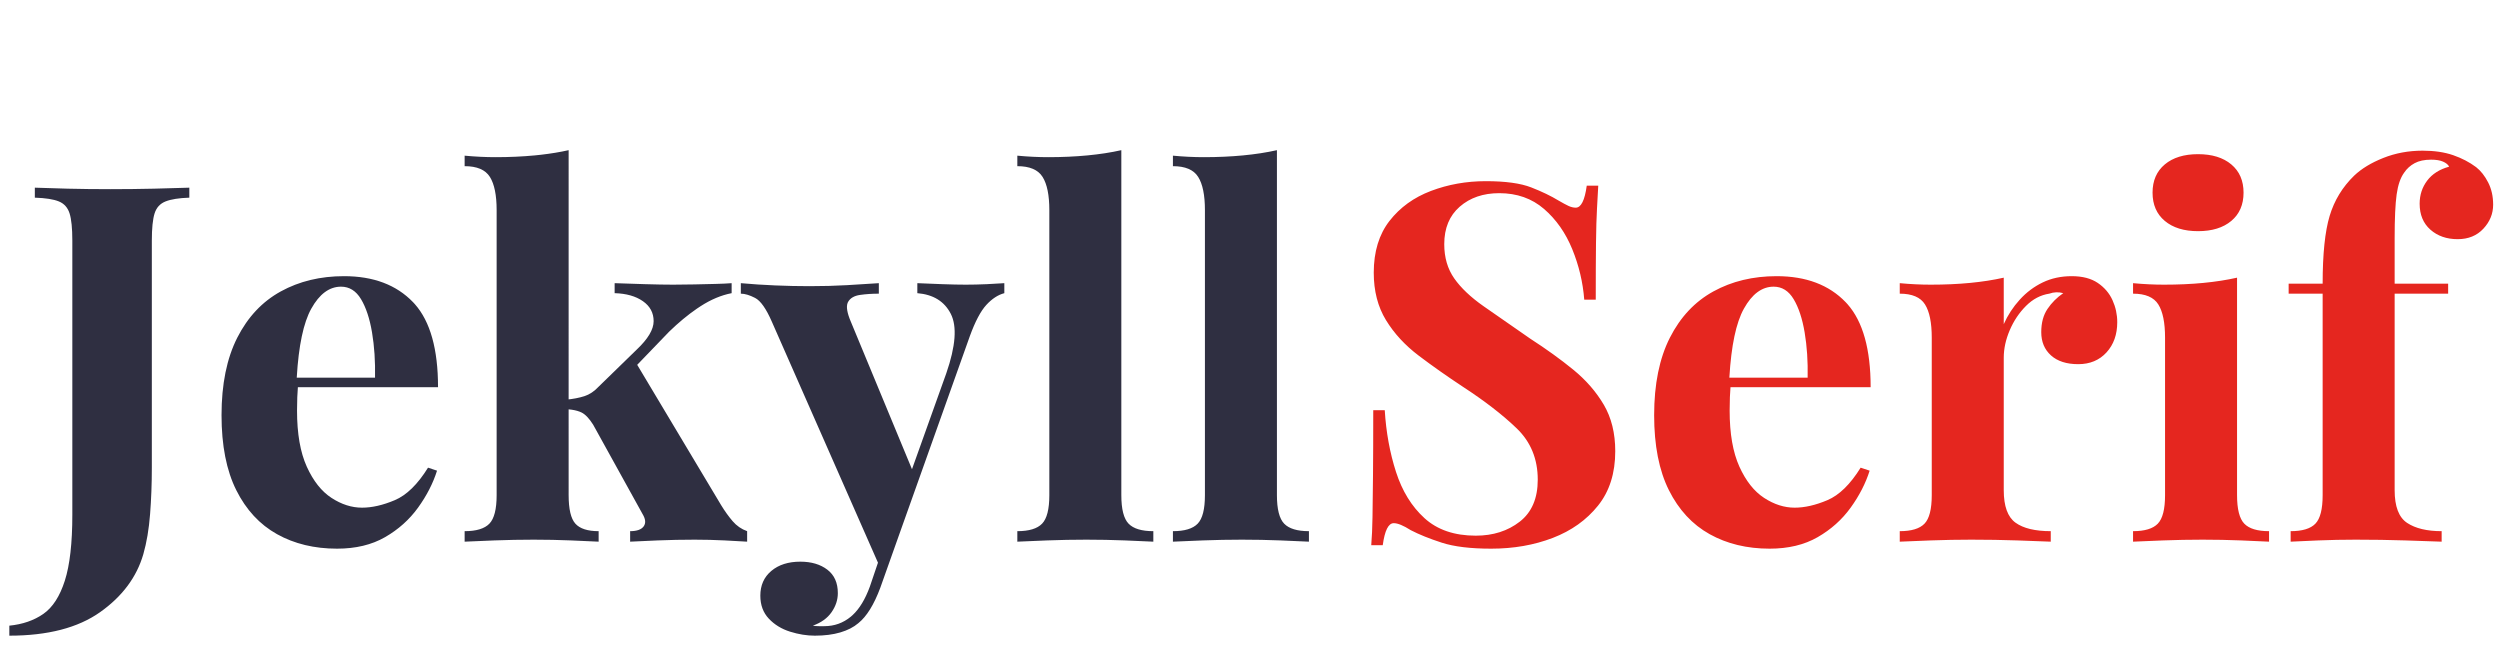
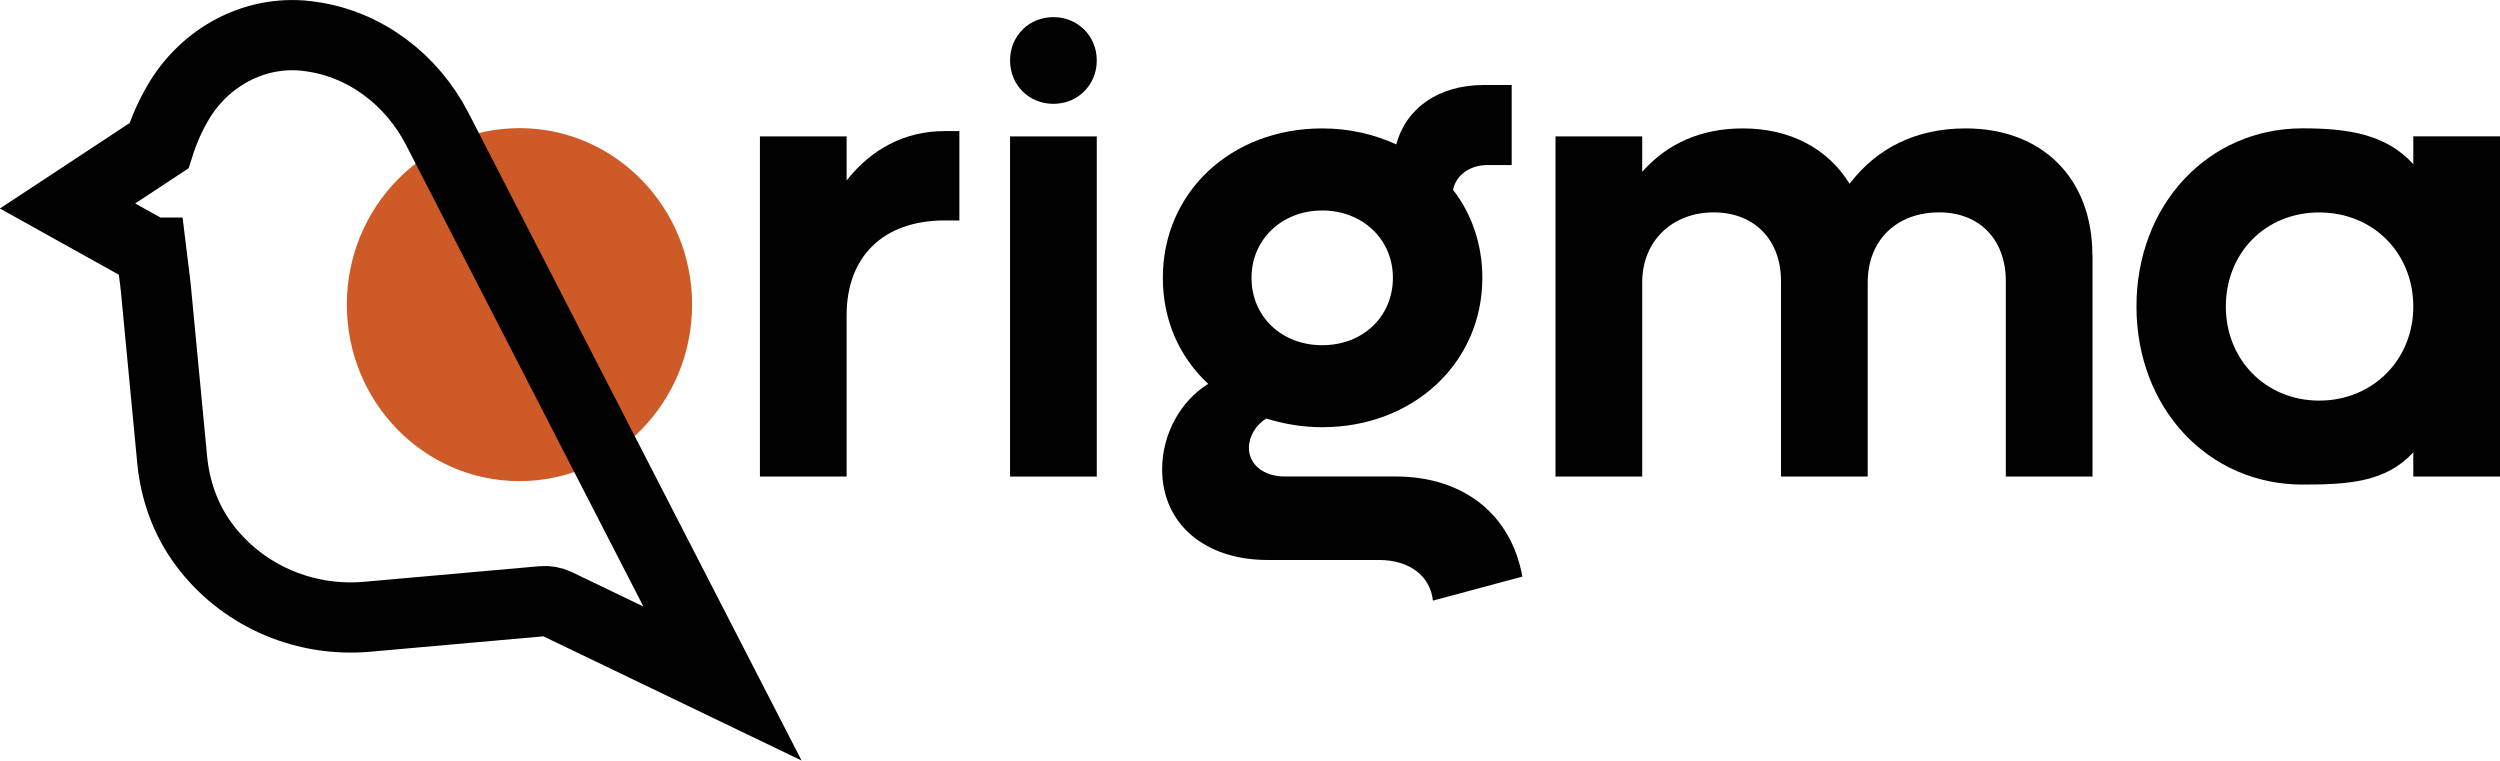
- <svg xmlns="http://www.w3.org/2000/svg" width="240px" height="64px" viewBox="0 0 240 64" version="1.1">
-   <g id="Page-1" stroke="none" stroke-width="1" fill="none" fill-rule="evenodd">
-     <g id="logo" transform="translate(2, 0)" fill-rule="nonzero">
-       <path id="Jekyll" fill="#2f2f41" d="M-1.104,61.024 C2.576,61.024 5.48,60.272 7.608,58.768 C9.736,57.264 11.12,55.408 11.76,53.2 C12.08,52.08 12.296,50.8 12.408,49.36 C12.52,47.92 12.576,46.44 12.576,44.92 L12.576,44.92 L12.576,23.104 C12.576,21.92 12.664,21.048 12.84,20.488 C13.016,19.928 13.368,19.544 13.896,19.336 C14.424,19.128 15.184,19.008 16.176,18.976 L16.176,18.976 L16.176,18.016 C15.28,18.048 14.152,18.08 12.792,18.112 C11.432,18.144 10.032,18.16 8.592,18.16 C7.152,18.16 5.784,18.144 4.488,18.112 C3.192,18.08 2.144,18.048 1.344,18.016 L1.344,18.016 L1.344,18.976 C2.368,19.008 3.136,19.128 3.648,19.336 C4.16,19.544 4.504,19.928 4.68,20.488 C4.856,21.048 4.944,21.92 4.944,23.104 L4.944,23.104 L4.944,49.408 C4.944,52.128 4.704,54.24 4.224,55.744 C3.744,57.248 3.056,58.312 2.16,58.936 C1.264,59.56 0.176,59.936 -1.104,60.064 L-1.104,60.064 L-1.104,61.024 Z M30.355,52.672 C32.147,52.672 33.683,52.304 34.963,51.568 C36.243,50.832 37.299,49.888 38.131,48.736 C38.963,47.584 39.571,46.4 39.955,45.184 L39.955,45.184 L39.091,44.896 C38.099,46.496 37.035,47.536 35.899,48.016 C34.763,48.496 33.715,48.736 32.755,48.736 C31.763,48.736 30.787,48.424 29.827,47.8 C28.867,47.176 28.075,46.176 27.451,44.8 C26.827,43.424 26.515,41.632 26.515,39.424 C26.515,38.976 26.523,38.544 26.539,38.128 C26.555,37.712 26.579,37.312 26.611,36.928 L26.593,37.168 L40.051,37.168 C40.051,33.532 39.309,30.875 37.826,29.197 L37.651,29.008 C36.051,27.344 33.843,26.512 31.027,26.512 C28.755,26.512 26.731,27 24.955,27.976 C23.179,28.952 21.787,30.432 20.779,32.416 C19.771,34.4 19.267,36.88 19.267,39.856 C19.267,42.768 19.739,45.168 20.683,47.056 C21.627,48.944 22.931,50.352 24.595,51.28 C26.259,52.208 28.179,52.672 30.355,52.672 Z M26.49,36.22 C26.669,33.175 27.133,30.979 27.883,29.632 C28.667,28.224 29.619,27.52 30.739,27.52 C31.539,27.52 32.179,27.92 32.659,28.72 C33.139,29.52 33.491,30.584 33.715,31.912 C33.939,33.24 34.035,34.688 34.003,36.256 L34.003,36.256 L26.487,36.256 L26.49,36.22 Z M69.725,52 L69.725,50.992 C69.181,50.8 68.717,50.48 68.333,50.032 C67.949,49.584 67.581,49.072 67.229,48.496 L67.229,48.496 L59.172,35.023 L62.237,31.84 C63.133,30.972 64.016,30.239 64.888,29.64 L65.261,29.392 C66.253,28.752 67.245,28.336 68.237,28.144 L68.237,28.144 L68.237,27.184 C67.853,27.216 67.341,27.24 66.701,27.256 C66.061,27.272 65.381,27.288 64.661,27.304 C63.941,27.32 63.261,27.328 62.621,27.328 C61.885,27.328 60.989,27.312 59.933,27.28 C58.877,27.248 57.901,27.216 57.005,27.184 L57.005,27.184 L57.005,28.144 C58.125,28.176 59.029,28.432 59.717,28.912 C60.405,29.392 60.749,30.032 60.749,30.832 C60.749,31.632 60.205,32.544 59.117,33.568 L59.117,33.568 L55.469,37.12 C55.053,37.568 54.597,37.872 54.101,38.032 C53.605,38.192 53.021,38.304 52.349,38.368 L52.588,38.342 L52.589,14.416 C51.762,14.603 50.869,14.75 49.909,14.859 L49.325,14.92 C48.141,15.032 46.893,15.088 45.581,15.088 C44.621,15.088 43.629,15.04 42.605,14.944 L42.605,14.944 L42.605,15.952 C43.789,15.952 44.597,16.296 45.029,16.984 C45.461,17.672 45.677,18.736 45.677,20.176 L45.677,20.176 L45.677,47.536 C45.677,48.88 45.445,49.792 44.981,50.272 C44.517,50.752 43.725,50.992 42.605,50.992 L42.605,50.992 L42.605,52 C43.245,51.968 44.197,51.928 45.461,51.88 C46.725,51.832 47.981,51.808 49.229,51.808 C50.445,51.808 51.637,51.832 52.805,51.88 C53.973,51.928 54.861,51.968 55.469,52 L55.469,52 L55.469,50.992 C54.413,50.992 53.669,50.752 53.237,50.272 C52.805,49.792 52.589,48.88 52.589,47.536 L52.589,47.536 L52.588,39.298 L52.602,39.298 C53.012,39.336 53.36,39.41 53.648,39.521 L53.813,39.592 C54.181,39.768 54.557,40.16 54.941,40.768 L54.941,40.768 L59.693,49.36 C59.981,49.84 60.013,50.232 59.789,50.536 C59.565,50.84 59.133,50.992 58.493,50.992 L58.493,50.992 L58.493,52 C59.069,51.968 59.949,51.928 61.133,51.88 C62.317,51.832 63.501,51.808 64.685,51.808 C65.645,51.808 66.605,51.832 67.565,51.88 C68.525,51.928 69.245,51.968 69.725,52 L69.725,52 Z M76.224,61.024 C77.152,61.024 77.968,60.92 78.672,60.712 C79.376,60.504 79.952,60.208 80.4,59.824 C81.2,59.184 81.904,58.048 82.512,56.416 L82.512,56.416 L84.336,51.28 L91.104,32.272 C91.616,30.864 92.144,29.864 92.688,29.272 C93.232,28.68 93.808,28.304 94.416,28.144 L94.416,28.144 L94.416,27.184 C94,27.216 93.44,27.248 92.736,27.28 C92.032,27.312 91.36,27.328 90.72,27.328 C90.08,27.328 89.328,27.312 88.464,27.28 C87.6,27.248 86.8,27.216 86.064,27.184 L86.064,27.184 L86.064,28.144 C87.6,28.272 88.672,28.936 89.28,30.136 C89.888,31.336 89.744,33.232 88.848,35.824 L88.848,35.824 L85.55,45.046 L79.68,30.88 C79.325,30.053 79.223,29.451 79.373,29.074 L79.416,28.984 C79.624,28.616 80.008,28.392 80.568,28.312 C81.128,28.232 81.728,28.192 82.368,28.192 L82.368,28.192 L82.368,27.184 C81.408,27.248 80.384,27.312 79.296,27.376 C78.208,27.44 77.008,27.472 75.696,27.472 C74.64,27.472 73.544,27.448 72.408,27.4 C71.272,27.352 70.176,27.28 69.12,27.184 L69.12,27.184 L69.12,28.192 C69.504,28.192 69.96,28.328 70.488,28.6 C71.016,28.872 71.552,29.632 72.096,30.88 L72.096,30.88 L82.285,54.018 L81.504,56.32 C81.061,57.531 80.509,58.442 79.847,59.053 L79.68,59.2 C78.944,59.808 78.096,60.112 77.136,60.112 L77.136,60.112 L76.608,60.112 C76.384,60.112 76.192,60.096 76.032,60.064 C76.832,59.776 77.432,59.344 77.832,58.768 C78.232,58.192 78.432,57.584 78.432,56.944 C78.432,55.952 78.096,55.2 77.424,54.688 C76.752,54.176 75.888,53.92 74.832,53.92 C73.68,53.92 72.752,54.216 72.048,54.808 C71.344,55.4 70.992,56.192 70.992,57.184 C70.992,58.08 71.264,58.816 71.808,59.392 C72.352,59.968 73.032,60.384 73.848,60.64 C74.664,60.896 75.456,61.024 76.224,61.024 Z M108.72,52 L108.72,50.992 C107.6,50.992 106.808,50.752 106.344,50.272 C105.88,49.792 105.648,48.88 105.648,47.536 L105.648,47.536 L105.648,14.416 C104.656,14.64 103.568,14.808 102.384,14.92 C101.2,15.032 99.952,15.088 98.64,15.088 C97.68,15.088 96.688,15.04 95.664,14.944 L95.664,14.944 L95.664,15.952 C96.848,15.952 97.656,16.296 98.088,16.984 C98.52,17.672 98.736,18.736 98.736,20.176 L98.736,20.176 L98.736,47.536 C98.736,48.88 98.504,49.792 98.04,50.272 C97.576,50.752 96.784,50.992 95.664,50.992 L95.664,50.992 L95.664,52 C96.304,51.968 97.256,51.928 98.52,51.88 C99.784,51.832 101.04,51.808 102.288,51.808 C103.536,51.808 104.768,51.832 105.984,51.88 C107.2,51.928 108.112,51.968 108.72,52 L108.72,52 Z M123.657,52 L123.657,50.992 C122.537,50.992 121.745,50.752 121.281,50.272 C120.817,49.792 120.585,48.88 120.585,47.536 L120.585,47.536 L120.585,14.416 C119.593,14.64 118.505,14.808 117.321,14.92 C116.137,15.032 114.889,15.088 113.577,15.088 C112.617,15.088 111.625,15.04 110.601,14.944 L110.601,14.944 L110.601,15.952 C111.785,15.952 112.593,16.296 113.025,16.984 C113.457,17.672 113.673,18.736 113.673,20.176 L113.673,20.176 L113.673,47.536 C113.673,48.88 113.441,49.792 112.977,50.272 C112.513,50.752 111.721,50.992 110.601,50.992 L110.601,50.992 L110.601,52 C111.241,51.968 112.193,51.928 113.457,51.88 C114.721,51.832 115.977,51.808 117.225,51.808 C118.473,51.808 119.705,51.832 120.921,51.88 C122.137,51.928 123.049,51.968 123.657,52 L123.657,52 Z" />
-       <path id="Serif" fill="#E5261F" d="M141.16,52.672 C143.304,52.672 145.272,52.328 147.064,51.64 C148.856,50.952 150.304,49.92 151.408,48.544 C152.512,47.168 153.064,45.424 153.064,43.312 C153.064,41.584 152.696,40.096 151.96,38.848 C151.224,37.6 150.248,36.48 149.032,35.488 C147.816,34.496 146.44,33.504 144.904,32.512 C143.144,31.296 141.648,30.256 140.416,29.392 C139.184,28.528 138.248,27.64 137.608,26.728 C136.968,25.816 136.648,24.72 136.648,23.44 C136.648,21.904 137.144,20.704 138.136,19.84 C139.128,18.976 140.392,18.544 141.928,18.544 C143.624,18.544 145.056,19.048 146.224,20.056 C147.392,21.064 148.296,22.352 148.936,23.92 C149.576,25.488 149.96,27.104 150.088,28.768 L150.088,28.768 L151.192,28.768 C151.192,26.528 151.2,24.72 151.216,23.344 C151.232,21.968 151.264,20.856 151.312,20.008 C151.36,19.16 151.4,18.432 151.432,17.824 L151.432,17.824 L150.328,17.824 C150.136,19.232 149.784,19.936 149.272,19.936 C149.048,19.936 148.816,19.88 148.576,19.768 C148.336,19.656 148.024,19.488 147.64,19.264 C146.904,18.816 146.024,18.392 145,17.992 C143.976,17.592 142.52,17.392 140.632,17.392 C138.776,17.392 137.024,17.704 135.376,18.328 C133.728,18.952 132.4,19.912 131.392,21.208 C130.384,22.504 129.88,24.16 129.88,26.176 C129.88,27.936 130.272,29.456 131.056,30.736 C131.84,32.016 132.888,33.152 134.2,34.144 C135.512,35.136 136.92,36.128 138.424,37.12 C140.536,38.496 142.264,39.832 143.608,41.128 C144.952,42.424 145.624,44.064 145.624,46.048 C145.624,47.84 145.048,49.184 143.896,50.08 C142.744,50.976 141.336,51.424 139.672,51.424 C137.624,51.424 135.984,50.864 134.752,49.744 C133.52,48.624 132.608,47.144 132.016,45.304 C131.424,43.464 131.064,41.488 130.936,39.376 L130.936,39.376 L129.832,39.376 C129.832,41.904 129.824,43.992 129.808,45.64 C129.792,47.288 129.776,48.624 129.76,49.648 C129.744,50.672 129.704,51.568 129.64,52.336 L129.64,52.336 L130.744,52.336 C130.936,50.928 131.288,50.224 131.8,50.224 C132.184,50.224 132.728,50.448 133.432,50.896 C134.232,51.312 135.224,51.712 136.408,52.096 C137.592,52.48 139.176,52.672 141.16,52.672 Z M167.886,52.672 C169.678,52.672 171.214,52.304 172.494,51.568 C173.774,50.832 174.83,49.888 175.662,48.736 C176.494,47.584 177.102,46.4 177.486,45.184 L177.486,45.184 L176.622,44.896 C175.63,46.496 174.566,47.536 173.43,48.016 C172.294,48.496 171.246,48.736 170.286,48.736 C169.294,48.736 168.318,48.424 167.358,47.8 C166.398,47.176 165.606,46.176 164.982,44.8 C164.358,43.424 164.046,41.632 164.046,39.424 C164.046,38.976 164.054,38.544 164.07,38.128 C164.086,37.712 164.11,37.312 164.142,36.928 L164.124,37.168 L177.582,37.168 C177.582,33.532 176.84,30.875 175.357,29.197 L175.182,29.008 C173.582,27.344 171.374,26.512 168.558,26.512 C166.286,26.512 164.262,27 162.486,27.976 C160.71,28.952 159.318,30.432 158.31,32.416 C157.302,34.4 156.798,36.88 156.798,39.856 C156.798,42.768 157.27,45.168 158.214,47.056 C159.158,48.944 160.462,50.352 162.126,51.28 C163.79,52.208 165.71,52.672 167.886,52.672 Z M164.021,36.22 C164.2,33.175 164.664,30.979 165.414,29.632 C166.198,28.224 167.15,27.52 168.27,27.52 C169.07,27.52 169.71,27.92 170.19,28.72 C170.67,29.52 171.022,30.584 171.246,31.912 C171.47,33.24 171.566,34.688 171.534,36.256 L171.534,36.256 L164.018,36.256 L164.021,36.22 Z M194.872,52 L194.872,50.992 C193.368,50.992 192.24,50.72 191.488,50.176 C190.736,49.632 190.36,48.592 190.36,47.056 L190.36,47.056 L190.36,34.336 C190.36,33.472 190.552,32.592 190.936,31.696 C191.32,30.8 191.84,30.024 192.496,29.368 C193.152,28.712 193.896,28.32 194.728,28.192 C195.176,28.032 195.624,28.016 196.072,28.144 C195.464,28.56 194.96,29.064 194.56,29.656 C194.16,30.248 193.96,30.992 193.96,31.888 C193.96,32.816 194.272,33.56 194.896,34.12 C195.52,34.68 196.392,34.96 197.512,34.96 C198.632,34.96 199.536,34.584 200.224,33.832 C200.912,33.08 201.256,32.112 201.256,30.928 C201.256,30.192 201.104,29.488 200.8,28.816 C200.496,28.144 200.024,27.592 199.384,27.16 C198.744,26.728 197.912,26.512 196.888,26.512 C195.864,26.512 194.936,26.712 194.104,27.112 C193.272,27.512 192.536,28.064 191.896,28.768 C191.256,29.472 190.744,30.256 190.36,31.12 L190.36,31.12 L190.36,26.656 C189.368,26.88 188.288,27.048 187.12,27.16 C185.952,27.272 184.696,27.328 183.352,27.328 C182.392,27.328 181.4,27.28 180.376,27.184 L180.376,27.184 L180.376,28.192 C181.56,28.192 182.368,28.536 182.8,29.224 C183.232,29.912 183.448,30.976 183.448,32.416 L183.448,32.416 L183.448,47.536 C183.448,48.88 183.216,49.792 182.752,50.272 C182.288,50.752 181.496,50.992 180.376,50.992 L180.376,50.992 L180.376,52 C181.048,51.968 182.04,51.928 183.352,51.88 C184.664,51.832 185.96,51.808 187.24,51.808 C188.776,51.808 190.248,51.832 191.656,51.88 C193.064,51.928 194.136,51.968 194.872,52 L194.872,52 Z M209.013,22.192 C210.357,22.192 211.421,21.864 212.205,21.208 C212.989,20.552 213.381,19.648 213.381,18.496 C213.381,17.344 212.989,16.44 212.205,15.784 C211.421,15.128 210.357,14.8 209.013,14.8 C207.669,14.8 206.605,15.128 205.821,15.784 C205.037,16.44 204.645,17.344 204.645,18.496 C204.645,19.648 205.037,20.552 205.821,21.208 C206.605,21.864 207.669,22.192 209.013,22.192 Z M215.829,52 L215.829,50.992 C214.709,50.992 213.917,50.752 213.453,50.272 C212.989,49.792 212.757,48.88 212.757,47.536 L212.757,47.536 L212.757,26.656 C211.765,26.88 210.685,27.048 209.517,27.16 C208.349,27.272 207.093,27.328 205.749,27.328 C204.789,27.328 203.797,27.28 202.773,27.184 L202.773,27.184 L202.773,28.192 C203.957,28.192 204.765,28.536 205.197,29.224 C205.629,29.912 205.845,30.976 205.845,32.416 L205.845,32.416 L205.845,47.536 C205.845,48.88 205.613,49.792 205.149,50.272 C204.685,50.752 203.893,50.992 202.773,50.992 L202.773,50.992 L202.773,52 C203.413,51.968 204.373,51.928 205.653,51.88 C206.933,51.832 208.197,51.808 209.445,51.808 C210.693,51.808 211.925,51.832 213.141,51.88 C214.357,51.928 215.253,51.968 215.829,52 L215.829,52 Z M232.398,52 L232.398,50.992 C230.99,50.992 229.886,50.728 229.086,50.2 C228.286,49.672 227.886,48.624 227.886,47.056 L227.886,47.056 L227.886,28.192 L233.022,28.192 L233.022,27.232 L227.886,27.232 L227.886,22.864 C227.886,20.976 227.95,19.576 228.078,18.664 C228.206,17.752 228.446,17.056 228.798,16.576 C229.054,16.192 229.39,15.888 229.806,15.664 C230.222,15.44 230.75,15.328 231.39,15.328 C231.87,15.328 232.254,15.392 232.542,15.52 C232.83,15.648 233.022,15.808 233.118,16 C232.19,16.256 231.486,16.704 231.006,17.344 C230.526,17.984 230.286,18.72 230.286,19.552 C230.286,20.608 230.63,21.44 231.318,22.048 C232.006,22.656 232.878,22.96 233.934,22.96 C234.958,22.96 235.782,22.624 236.406,21.952 C237.03,21.28 237.342,20.512 237.342,19.648 C237.342,18.848 237.182,18.136 236.862,17.512 C236.542,16.888 236.158,16.4 235.71,16.048 C235.07,15.568 234.334,15.184 233.502,14.896 C232.67,14.608 231.694,14.464 230.574,14.464 C229.23,14.464 227.974,14.696 226.806,15.16 C225.638,15.624 224.702,16.192 223.998,16.864 C222.878,17.952 222.094,19.24 221.646,20.728 C221.198,22.216 220.974,24.384 220.974,27.232 L220.974,27.232 L217.71,27.232 L217.71,28.192 L220.974,28.192 L220.974,47.536 C220.974,48.88 220.742,49.792 220.278,50.272 C219.814,50.752 219.022,50.992 217.902,50.992 L217.902,50.992 L217.902,52 C218.51,51.968 219.398,51.928 220.566,51.88 C221.734,51.832 222.926,51.808 224.142,51.808 C225.806,51.808 227.39,51.832 228.894,51.88 C230.398,51.928 231.566,51.968 232.398,52 L232.398,52 Z" />
-     </g>
+ <svg xmlns="http://www.w3.org/2000/svg" id="Layer_1" viewBox="0 0 356.09 108.32">
+   <defs>
+     <style>.cls-1{fill:#010101;}.cls-2{fill:#ce5a28;}.cls-3{fill:none;stroke:#010101;stroke-linecap:round;stroke-miterlimit:10;stroke-width:10px;}</style>
+   </defs>
+   <g id="Logo_3">
+     <ellipse class="cls-2" cx="73.99" cy="43.39" rx="24.59" ry="25.14" />
+     <path class="cls-3" d="M21.56,35.98c.02,.17,.49,3.58,.64,5.12,.55,5.75,1.77,18.59,2.33,24.43,.42,4.36,1.93,8.57,4.54,12.05,.17,.22,.34,.45,.52,.68,5.49,6.86,14.05,10.35,22.69,9.59l24.98-2.22c.7-.06,1.41,.07,2.04,.37l23.61,11.36L62.29,18.38c-3.61-7.02-10.21-12.05-17.89-13.16-.27-.04-.55-.07-.83-.11-7.32-.8-14.39,3-18.18,9.45h0c-1.15,1.96-2.07,4.04-2.75,6.2l-13.02,8.58,11.93,6.64Z" />
  </g>
+   <path class="cls-1" d="M136.65,18.67v12.73h-2.09c-8.84,0-13.97,5.23-13.97,13.49v22.99h-12.35V19.43h12.35v6.27c3.52-4.46,8.27-7.03,13.97-7.03h2.09Z" />
+   <path class="cls-1" d="M143.87,8.61c0-3.51,2.71-6.17,6.17-6.17s6.18,2.67,6.18,6.17-2.71,6.18-6.18,6.18-6.17-2.67-6.17-6.18Z" />
+   <rect class="cls-1" x="143.87" y="19.43" width="12.35" height="48.45" />
+   <path class="cls-1" d="M216.83,82.13l-12.73,3.42c-.38-3.51-3.33-5.79-7.69-5.79h-15.87c-9.02,0-15.01-5.22-15.01-12.92,0-4.94,2.56-9.69,6.56-12.16-4.08-3.8-6.46-9.03-6.46-15.11,0-12.16,9.69-21.28,22.71-21.28,3.89,0,7.41,.85,10.54,2.28,1.42-5.23,6.08-8.46,12.45-8.46h3.99v11.4h-3.42c-2.47,0-4.46,1.33-4.94,3.52,2.66,3.42,4.18,7.79,4.18,12.54,0,12.16-9.88,21.28-22.8,21.28-2.85,0-5.51-.47-7.98-1.24-1.52,.95-2.47,2.57-2.47,4.18,0,2.38,2.09,4.08,5.13,4.08h15.77c9.59,0,16.43,5.32,18.05,14.25Zm-38.57-42.56c0,5.51,4.27,9.6,10.07,9.6s10.07-4.08,10.07-9.6-4.37-9.59-10.07-9.59-10.07,4.08-10.07,9.59Z" />
+   <path class="cls-1" d="M298.05,36.34v31.54h-12.35v-27.84c0-5.89-3.71-9.79-9.5-9.79-6.08,0-10.17,3.99-10.17,9.98v27.65h-12.35v-27.84c0-5.89-3.8-9.79-9.6-9.79s-10.17,3.99-10.17,9.98v27.65h-12.35V19.43h12.35v5.04c3.61-4.08,8.46-6.18,14.34-6.18,6.84,0,12.16,2.95,15.2,7.89,3.9-5.13,9.5-7.89,16.53-7.89,10.93,0,18.05,7.13,18.05,18.05Z" />
+   <path class="cls-1" d="M356.09,19.43v48.45h-12.35v-3.46c-3.9,4.28-9.31,4.6-15.77,4.6-13.49,0-23.66-10.92-23.66-25.37s10.17-25.37,23.66-25.37c6.46,0,11.88,.82,15.77,5.1v-3.96h12.35Zm-12.35,24.23c0-7.6-5.7-13.4-13.4-13.4s-13.3,5.8-13.3,13.4,5.7,13.4,13.3,13.4,13.4-5.79,13.4-13.4Z" />
</svg>
